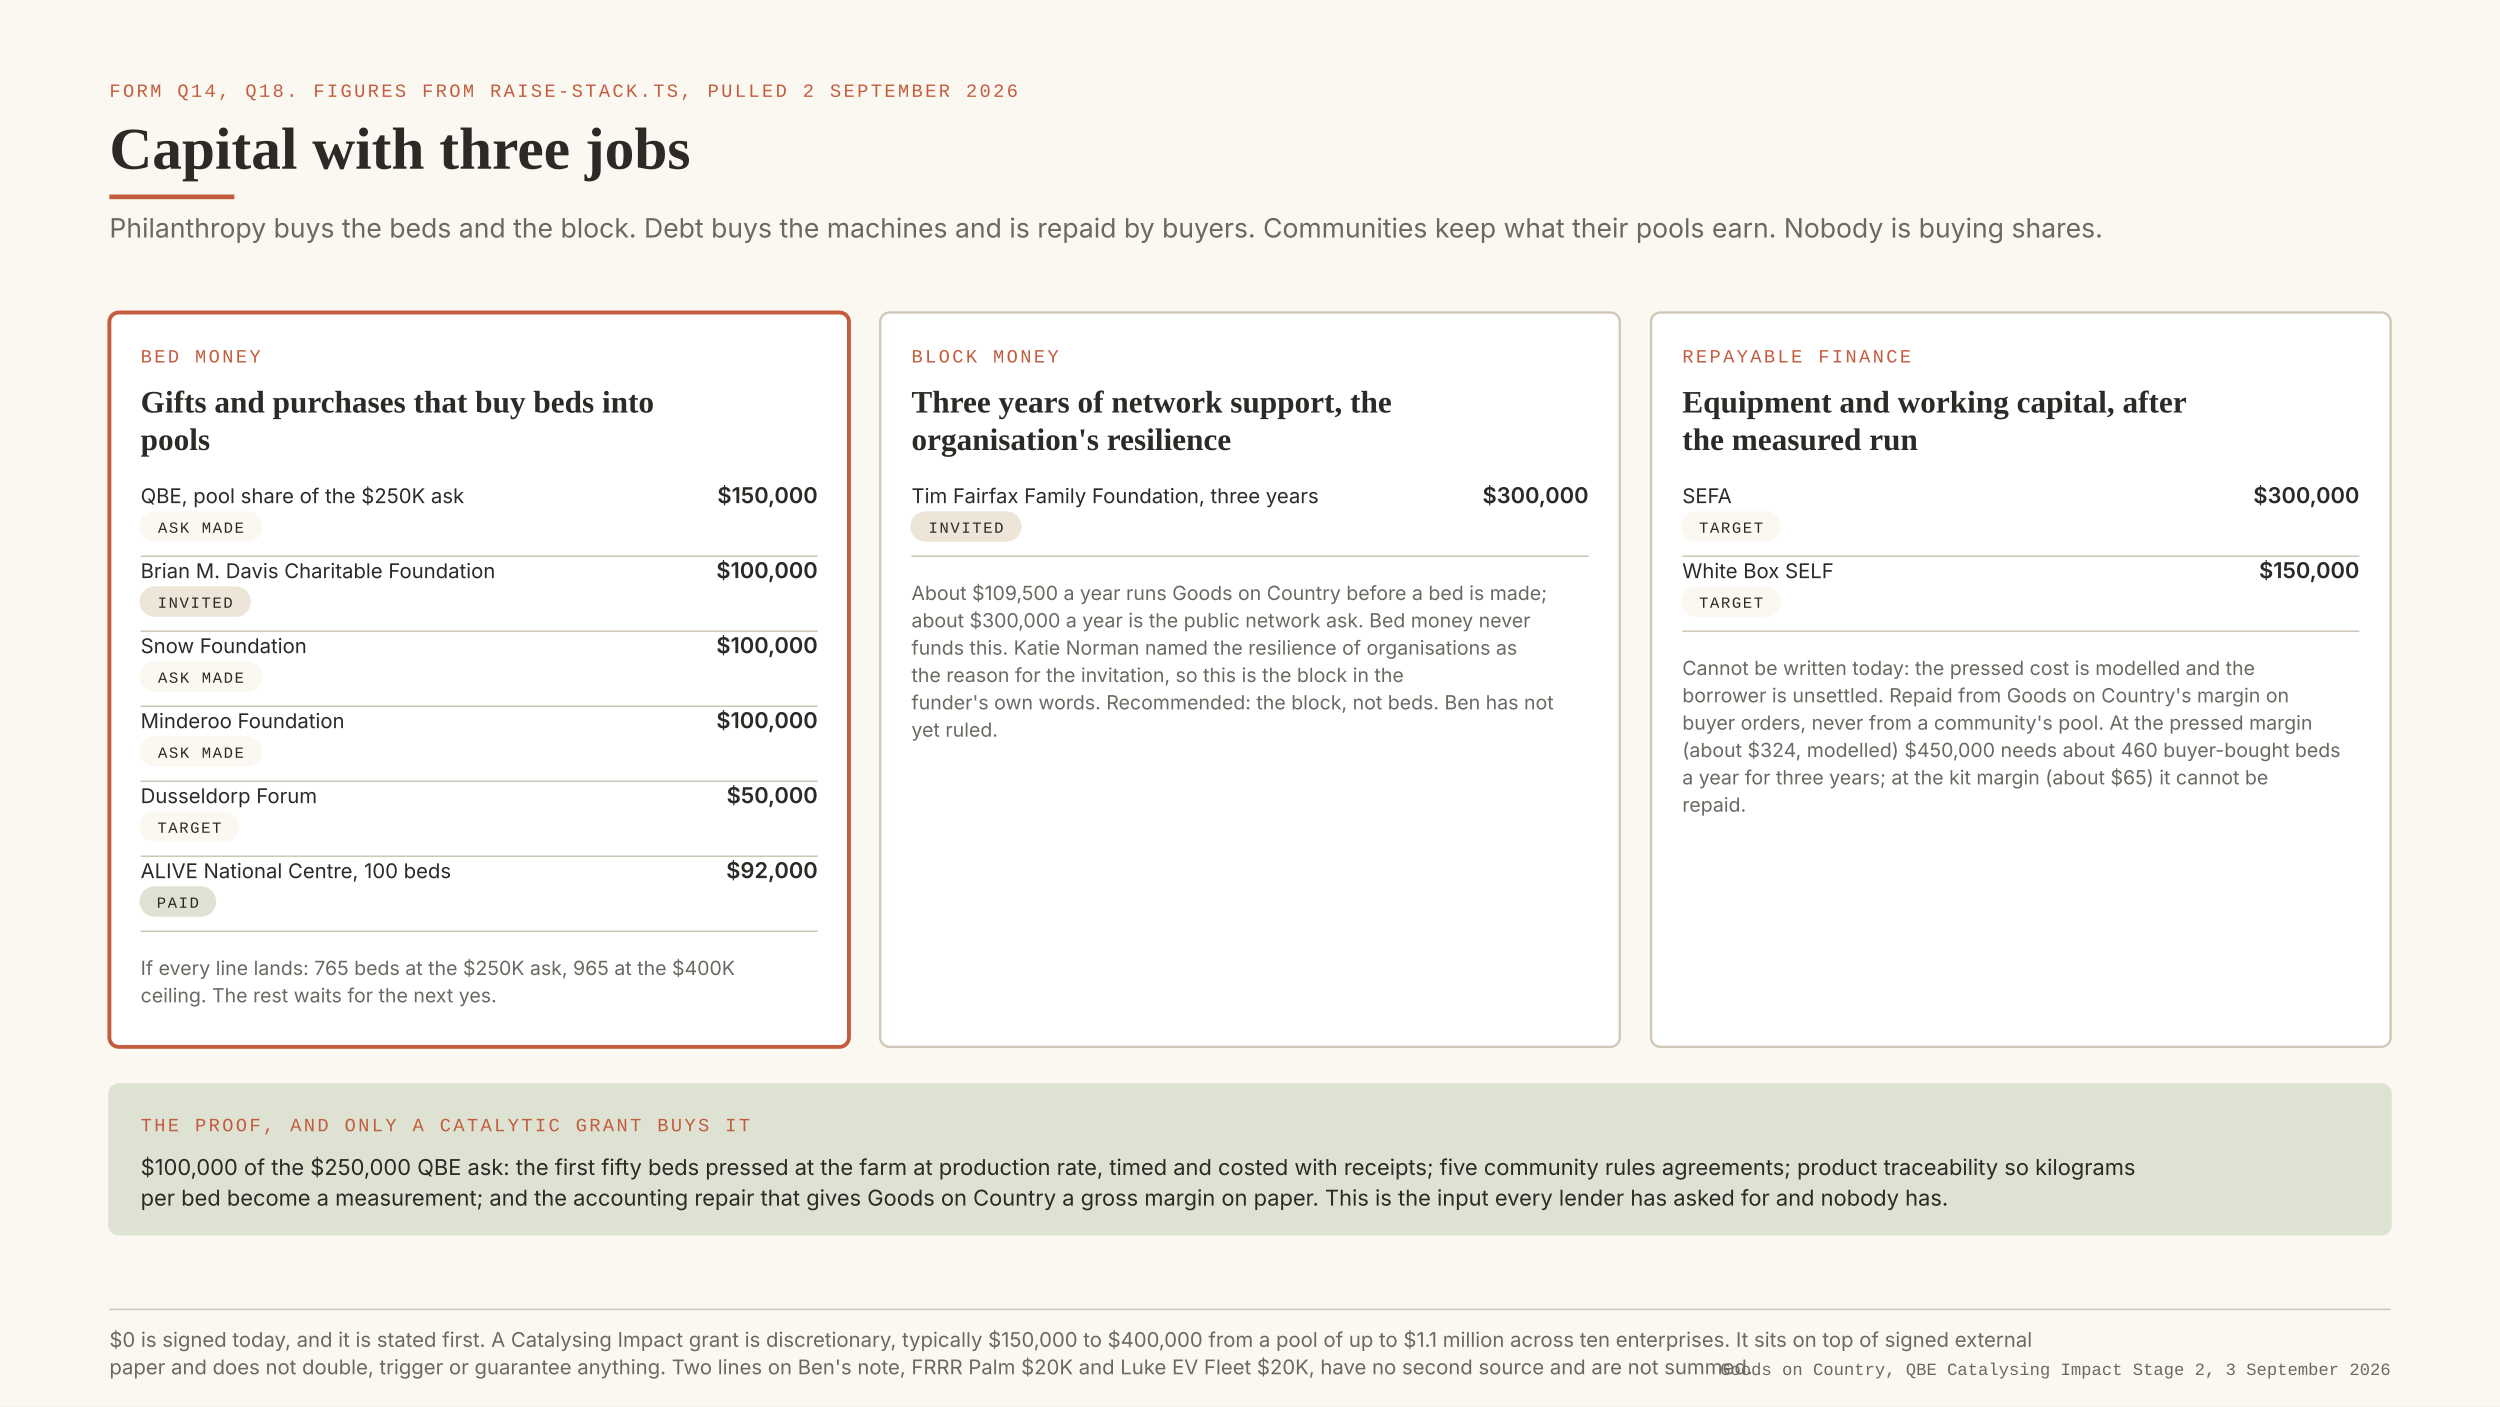
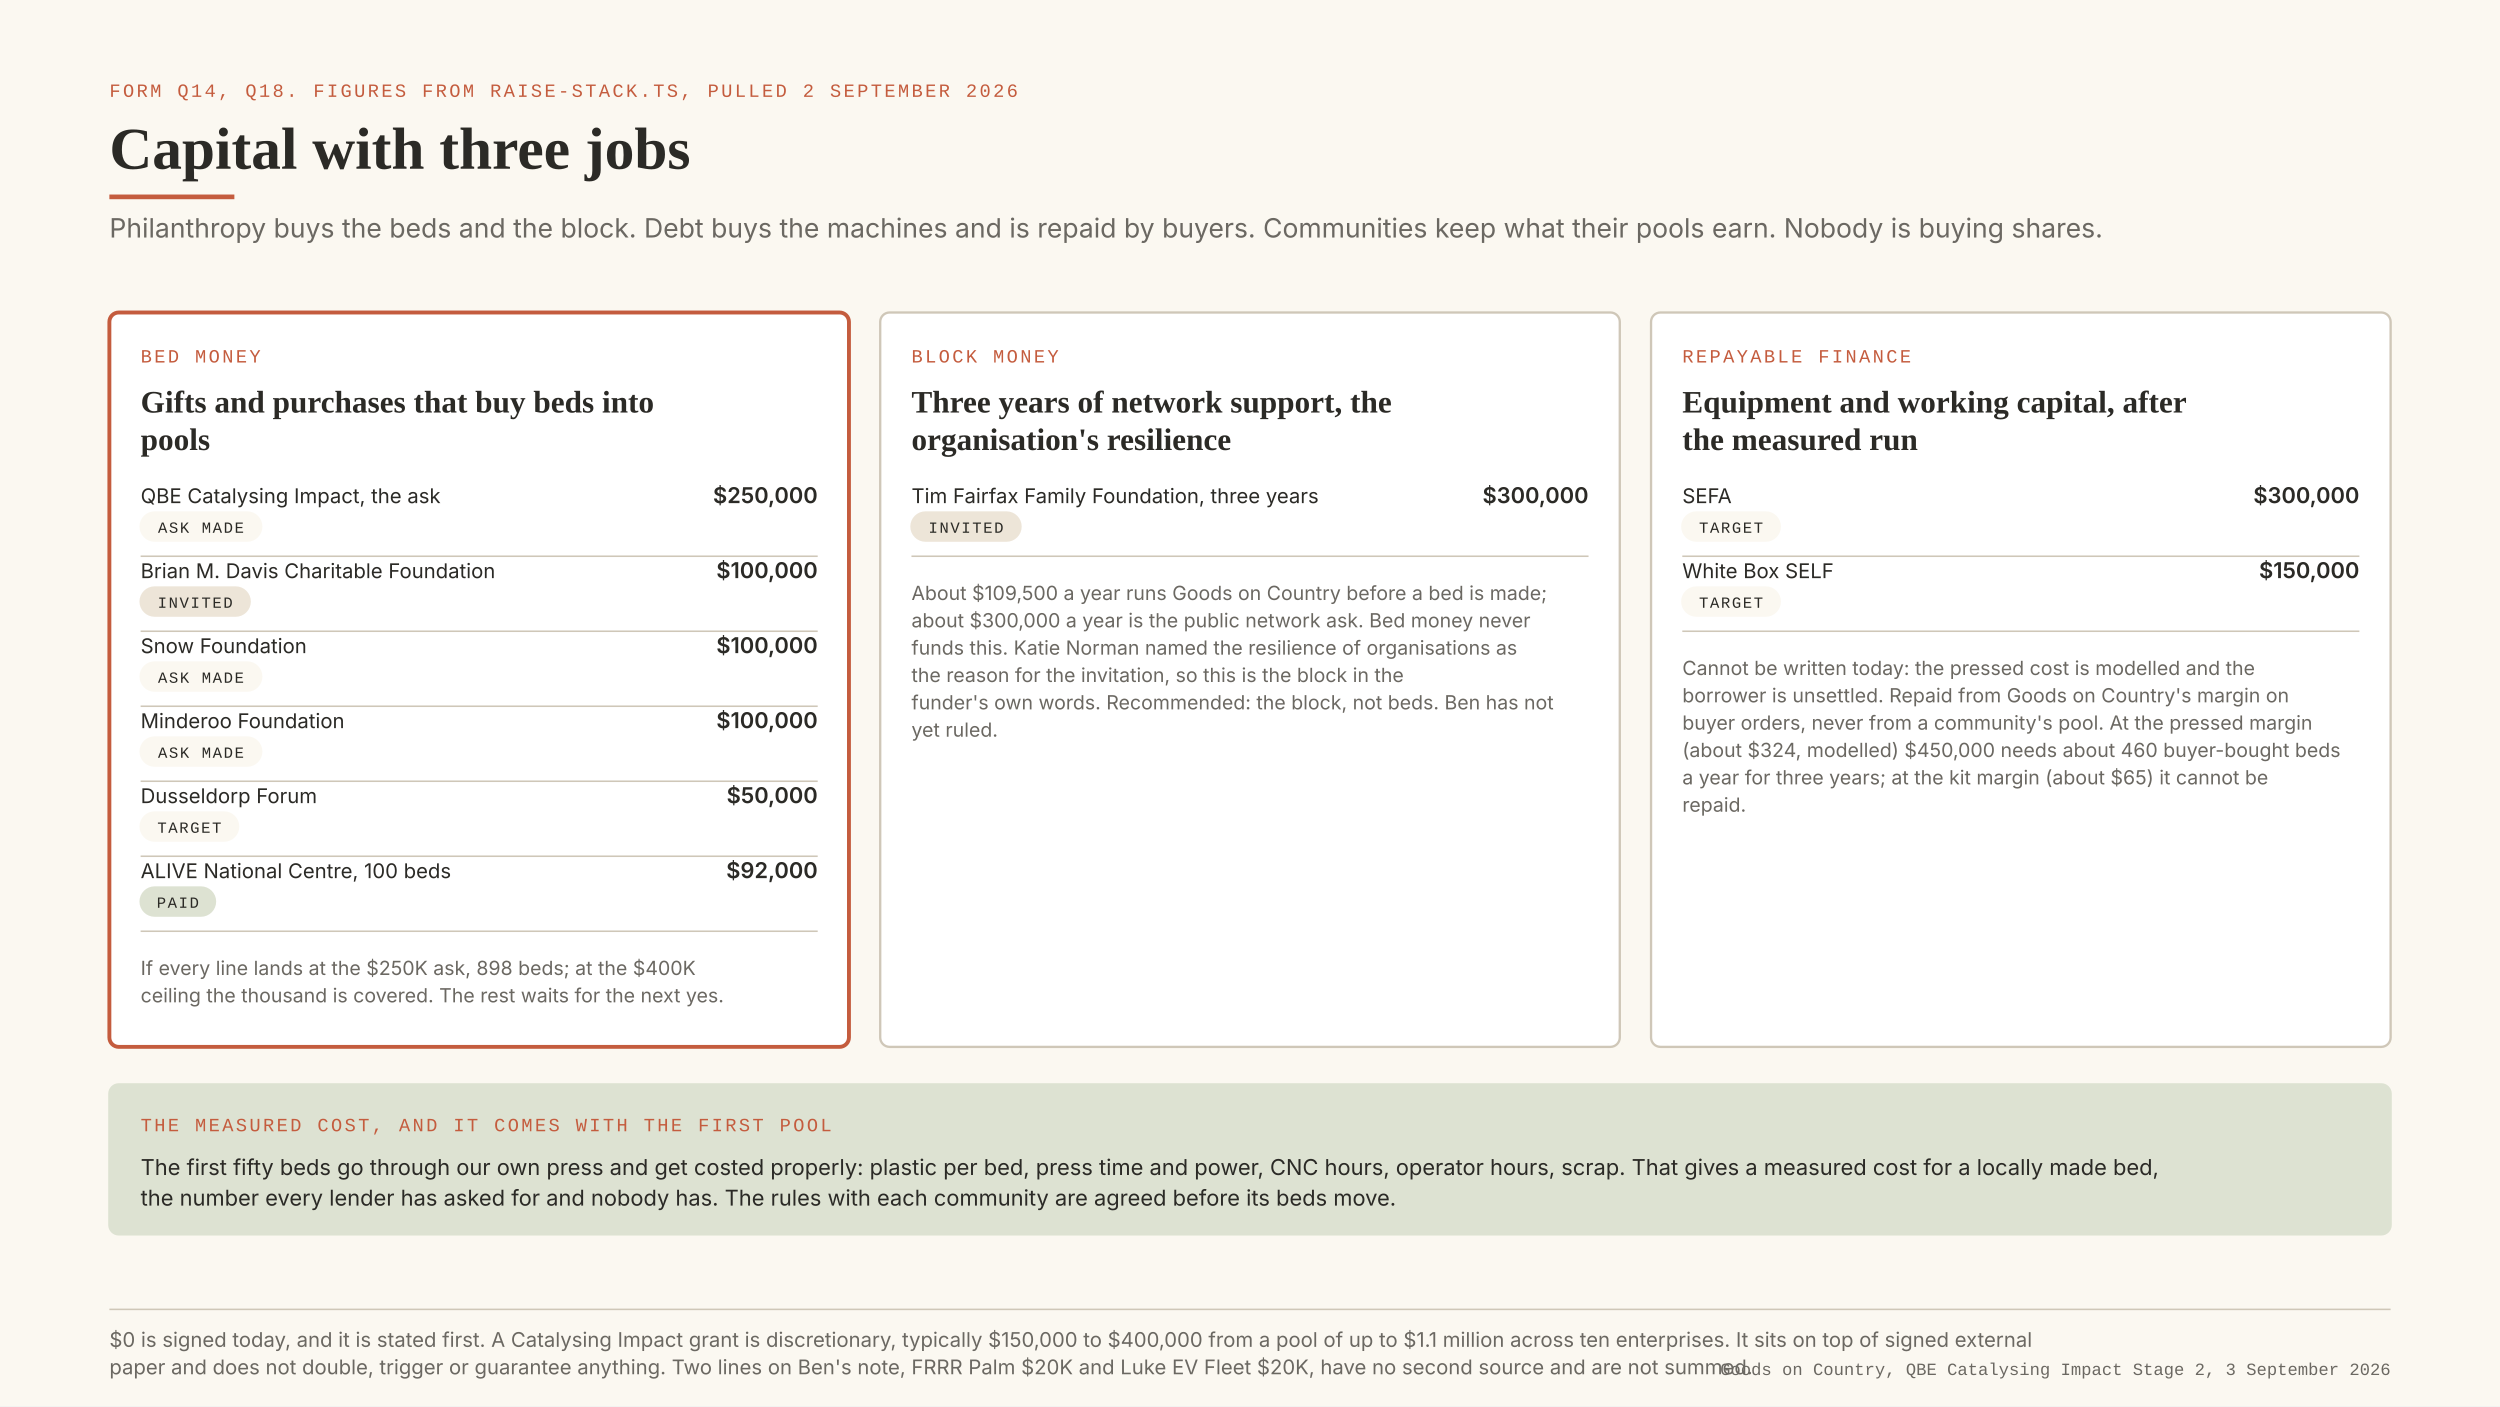
<svg xmlns="http://www.w3.org/2000/svg" width="1600" height="900" viewBox="0 0 1600 900">
  <defs>
    <marker id="ah-t" markerWidth="10" markerHeight="10" refX="8" refY="5" orient="auto" markerUnits="userSpaceOnUse">
      <path d="M0,0 L10,5 L0,10 z" fill="#C45C3E" />
    </marker>
    <marker id="ah-i" markerWidth="10" markerHeight="10" refX="8" refY="5" orient="auto" markerUnits="userSpaceOnUse">
      <path d="M0,0 L10,5 L0,10 z" fill="#2B2A26" />
    </marker>
  </defs>
  <rect width="1600" height="900" fill="#FBF8F1" />
  <text x="70" y="62" font-family="'Roboto Mono', Menlo, 'Courier New', monospace" font-size="12" fill="#C45C3E" font-weight="400" text-anchor="start" letter-spacing="1.5">FORM Q14, Q18. FIGURES FROM RAISE-STACK.TS, PULLED 2 SEPTEMBER 2026</text>
  <text x="70" y="108" font-family="'Playfair Display', Georgia, 'Times New Roman', serif" font-size="38" fill="#2B2A26" font-weight="600" text-anchor="start" letter-spacing="0">Capital with three jobs</text>
  <line x1="70" y1="126" x2="150" y2="126" stroke="#C45C3E" stroke-width="3" />
  <text x="70" y="152" font-family="Inter, 'Helvetica Neue', Helvetica, Arial, sans-serif" font-size="17" fill="#6B6862" font-weight="400" text-anchor="start" letter-spacing="0">Philanthropy buys the beds and the block. Debt buys the machines and is repaid by buyers. Communities keep what their pools earn. Nobody is buying shares.</text>
  <rect x="70" y="200" width="473.333" height="470" rx="6" fill="#FFFFFF" stroke="#C45C3E" stroke-width="2.5" />
  <text x="90" y="232" font-family="'Roboto Mono', Menlo, 'Courier New', monospace" font-size="12" fill="#C45C3E" font-weight="400" text-anchor="start" letter-spacing="1.5">BED MONEY</text>
  <text x="90" y="264" font-family="'Playfair Display', Georgia, 'Times New Roman', serif" font-size="20" fill="#2B2A26" font-weight="600" text-anchor="start" letter-spacing="0">Gifts and purchases that buy beds into</text>
  <text x="90" y="288" font-family="'Playfair Display', Georgia, 'Times New Roman', serif" font-size="20" fill="#2B2A26" font-weight="600" text-anchor="start" letter-spacing="0">pools</text>
-   <text x="90" y="322" font-family="Inter, 'Helvetica Neue', Helvetica, Arial, sans-serif" font-size="13" fill="#2B2A26" font-weight="400" text-anchor="start" letter-spacing="0">QBE, pool share of the $250K ask</text>
-   <text x="523.333" y="322" font-family="Inter, 'Helvetica Neue', Helvetica, Arial, sans-serif" font-size="14" fill="#2B2A26" font-weight="600" text-anchor="end" letter-spacing="0">$150,000</text>
+   <text x="90" y="322" font-family="Inter, 'Helvetica Neue', Helvetica, Arial, sans-serif" font-size="13" fill="#2B2A26" font-weight="400" text-anchor="start" letter-spacing="0">QBE Catalysing Impact, the ask</text>
+   <text x="523.333" y="322" font-family="Inter, 'Helvetica Neue', Helvetica, Arial, sans-serif" font-size="14" fill="#2B2A26" font-weight="600" text-anchor="end" letter-spacing="0">$250,000</text>
  <rect x="90" y="328" width="77.2" height="18" rx="9" fill="#FBF8F1" stroke="#FBF8F1" stroke-width="1.5" />
  <text x="128.6" y="341" font-family="'Roboto Mono', Menlo, 'Courier New', monospace" font-size="10" fill="#2B2A26" font-weight="400" text-anchor="middle" letter-spacing="1">ASK MADE</text>
  <line x1="90" y1="356" x2="523.333" y2="356" stroke="#CFC7B8" stroke-width="1" />
  <text x="90" y="370" font-family="Inter, 'Helvetica Neue', Helvetica, Arial, sans-serif" font-size="13" fill="#2B2A26" font-weight="400" text-anchor="start" letter-spacing="0">Brian M. Davis Charitable Foundation</text>
  <text x="523.333" y="370" font-family="Inter, 'Helvetica Neue', Helvetica, Arial, sans-serif" font-size="14" fill="#2B2A26" font-weight="600" text-anchor="end" letter-spacing="0">$100,000</text>
  <rect x="90" y="376" width="69.8" height="18" rx="9" fill="#EDE5D8" stroke="#EDE5D8" stroke-width="1.5" />
  <text x="124.9" y="389" font-family="'Roboto Mono', Menlo, 'Courier New', monospace" font-size="10" fill="#2B2A26" font-weight="400" text-anchor="middle" letter-spacing="1">INVITED</text>
  <line x1="90" y1="404" x2="523.333" y2="404" stroke="#CFC7B8" stroke-width="1" />
  <text x="90" y="418" font-family="Inter, 'Helvetica Neue', Helvetica, Arial, sans-serif" font-size="13" fill="#2B2A26" font-weight="400" text-anchor="start" letter-spacing="0">Snow Foundation</text>
  <text x="523.333" y="418" font-family="Inter, 'Helvetica Neue', Helvetica, Arial, sans-serif" font-size="14" fill="#2B2A26" font-weight="600" text-anchor="end" letter-spacing="0">$100,000</text>
  <rect x="90" y="424" width="77.2" height="18" rx="9" fill="#FBF8F1" stroke="#FBF8F1" stroke-width="1.5" />
  <text x="128.6" y="437" font-family="'Roboto Mono', Menlo, 'Courier New', monospace" font-size="10" fill="#2B2A26" font-weight="400" text-anchor="middle" letter-spacing="1">ASK MADE</text>
  <line x1="90" y1="452" x2="523.333" y2="452" stroke="#CFC7B8" stroke-width="1" />
  <text x="90" y="466" font-family="Inter, 'Helvetica Neue', Helvetica, Arial, sans-serif" font-size="13" fill="#2B2A26" font-weight="400" text-anchor="start" letter-spacing="0">Minderoo Foundation</text>
  <text x="523.333" y="466" font-family="Inter, 'Helvetica Neue', Helvetica, Arial, sans-serif" font-size="14" fill="#2B2A26" font-weight="600" text-anchor="end" letter-spacing="0">$100,000</text>
  <rect x="90" y="472" width="77.2" height="18" rx="9" fill="#FBF8F1" stroke="#FBF8F1" stroke-width="1.5" />
  <text x="128.6" y="485" font-family="'Roboto Mono', Menlo, 'Courier New', monospace" font-size="10" fill="#2B2A26" font-weight="400" text-anchor="middle" letter-spacing="1">ASK MADE</text>
  <line x1="90" y1="500" x2="523.333" y2="500" stroke="#CFC7B8" stroke-width="1" />
  <text x="90" y="514" font-family="Inter, 'Helvetica Neue', Helvetica, Arial, sans-serif" font-size="13" fill="#2B2A26" font-weight="400" text-anchor="start" letter-spacing="0">Dusseldorp Forum</text>
  <text x="523.333" y="514" font-family="Inter, 'Helvetica Neue', Helvetica, Arial, sans-serif" font-size="14" fill="#2B2A26" font-weight="600" text-anchor="end" letter-spacing="0">$50,000</text>
  <rect x="90" y="520" width="62.4" height="18" rx="9" fill="#FBF8F1" stroke="#FBF8F1" stroke-width="1.5" />
  <text x="121.2" y="533" font-family="'Roboto Mono', Menlo, 'Courier New', monospace" font-size="10" fill="#2B2A26" font-weight="400" text-anchor="middle" letter-spacing="1">TARGET</text>
  <line x1="90" y1="548" x2="523.333" y2="548" stroke="#CFC7B8" stroke-width="1" />
  <text x="90" y="562" font-family="Inter, 'Helvetica Neue', Helvetica, Arial, sans-serif" font-size="13" fill="#2B2A26" font-weight="400" text-anchor="start" letter-spacing="0">ALIVE National Centre, 100 beds</text>
  <text x="523.333" y="562" font-family="Inter, 'Helvetica Neue', Helvetica, Arial, sans-serif" font-size="14" fill="#2B2A26" font-weight="600" text-anchor="end" letter-spacing="0">$92,000</text>
  <rect x="90" y="568" width="47.6" height="18" rx="9" fill="#DDE2D2" stroke="#DDE2D2" stroke-width="1.5" />
  <text x="113.8" y="581" font-family="'Roboto Mono', Menlo, 'Courier New', monospace" font-size="10" fill="#2B2A26" font-weight="400" text-anchor="middle" letter-spacing="1">PAID</text>
  <line x1="90" y1="596" x2="523.333" y2="596" stroke="#CFC7B8" stroke-width="1" />
-   <text x="90" y="624" font-family="Inter, 'Helvetica Neue', Helvetica, Arial, sans-serif" font-size="12.5" fill="#6B6862" font-weight="400" text-anchor="start" letter-spacing="0">If every line lands: 765 beds at the $250K ask, 965 at the $400K</text>
-   <text x="90" y="641.5" font-family="Inter, 'Helvetica Neue', Helvetica, Arial, sans-serif" font-size="12.5" fill="#6B6862" font-weight="400" text-anchor="start" letter-spacing="0">ceiling. The rest waits for the next yes.</text>
+   <text x="90" y="624" font-family="Inter, 'Helvetica Neue', Helvetica, Arial, sans-serif" font-size="12.5" fill="#6B6862" font-weight="400" text-anchor="start" letter-spacing="0">If every line lands at the $250K ask, 898 beds; at the $400K</text>
+   <text x="90" y="641.5" font-family="Inter, 'Helvetica Neue', Helvetica, Arial, sans-serif" font-size="12.5" fill="#6B6862" font-weight="400" text-anchor="start" letter-spacing="0">ceiling the thousand is covered. The rest waits for the next yes.</text>
  <rect x="563.333" y="200" width="473.333" height="470" rx="6" fill="#FFFFFF" stroke="#CFC7B8" stroke-width="1.5" />
  <text x="583.333" y="232" font-family="'Roboto Mono', Menlo, 'Courier New', monospace" font-size="12" fill="#C45C3E" font-weight="400" text-anchor="start" letter-spacing="1.5">BLOCK MONEY</text>
  <text x="583.333" y="264" font-family="'Playfair Display', Georgia, 'Times New Roman', serif" font-size="20" fill="#2B2A26" font-weight="600" text-anchor="start" letter-spacing="0">Three years of network support, the</text>
  <text x="583.333" y="288" font-family="'Playfair Display', Georgia, 'Times New Roman', serif" font-size="20" fill="#2B2A26" font-weight="600" text-anchor="start" letter-spacing="0">organisation's resilience</text>
  <text x="583.333" y="322" font-family="Inter, 'Helvetica Neue', Helvetica, Arial, sans-serif" font-size="13" fill="#2B2A26" font-weight="400" text-anchor="start" letter-spacing="0">Tim Fairfax Family Foundation, three years</text>
  <text x="1016.667" y="322" font-family="Inter, 'Helvetica Neue', Helvetica, Arial, sans-serif" font-size="14" fill="#2B2A26" font-weight="600" text-anchor="end" letter-spacing="0">$300,000</text>
  <rect x="583.333" y="328" width="69.8" height="18" rx="9" fill="#EDE5D8" stroke="#EDE5D8" stroke-width="1.5" />
  <text x="618.233" y="341" font-family="'Roboto Mono', Menlo, 'Courier New', monospace" font-size="10" fill="#2B2A26" font-weight="400" text-anchor="middle" letter-spacing="1">INVITED</text>
  <line x1="583.333" y1="356" x2="1016.667" y2="356" stroke="#CFC7B8" stroke-width="1" />
  <text x="583.333" y="384" font-family="Inter, 'Helvetica Neue', Helvetica, Arial, sans-serif" font-size="12.5" fill="#6B6862" font-weight="400" text-anchor="start" letter-spacing="0">About $109,500 a year runs Goods on Country before a bed is made;</text>
  <text x="583.333" y="401.5" font-family="Inter, 'Helvetica Neue', Helvetica, Arial, sans-serif" font-size="12.5" fill="#6B6862" font-weight="400" text-anchor="start" letter-spacing="0">about $300,000 a year is the public network ask. Bed money never</text>
  <text x="583.333" y="419" font-family="Inter, 'Helvetica Neue', Helvetica, Arial, sans-serif" font-size="12.5" fill="#6B6862" font-weight="400" text-anchor="start" letter-spacing="0">funds this. Katie Norman named the resilience of organisations as</text>
  <text x="583.333" y="436.5" font-family="Inter, 'Helvetica Neue', Helvetica, Arial, sans-serif" font-size="12.5" fill="#6B6862" font-weight="400" text-anchor="start" letter-spacing="0">the reason for the invitation, so this is the block in the</text>
  <text x="583.333" y="454" font-family="Inter, 'Helvetica Neue', Helvetica, Arial, sans-serif" font-size="12.5" fill="#6B6862" font-weight="400" text-anchor="start" letter-spacing="0">funder's own words. Recommended: the block, not beds. Ben has not</text>
  <text x="583.333" y="471.5" font-family="Inter, 'Helvetica Neue', Helvetica, Arial, sans-serif" font-size="12.5" fill="#6B6862" font-weight="400" text-anchor="start" letter-spacing="0">yet ruled.</text>
  <rect x="1056.667" y="200" width="473.333" height="470" rx="6" fill="#FFFFFF" stroke="#CFC7B8" stroke-width="1.5" />
  <text x="1076.667" y="232" font-family="'Roboto Mono', Menlo, 'Courier New', monospace" font-size="12" fill="#C45C3E" font-weight="400" text-anchor="start" letter-spacing="1.5">REPAYABLE FINANCE</text>
  <text x="1076.667" y="264" font-family="'Playfair Display', Georgia, 'Times New Roman', serif" font-size="20" fill="#2B2A26" font-weight="600" text-anchor="start" letter-spacing="0">Equipment and working capital, after</text>
  <text x="1076.667" y="288" font-family="'Playfair Display', Georgia, 'Times New Roman', serif" font-size="20" fill="#2B2A26" font-weight="600" text-anchor="start" letter-spacing="0">the measured run</text>
  <text x="1076.667" y="322" font-family="Inter, 'Helvetica Neue', Helvetica, Arial, sans-serif" font-size="13" fill="#2B2A26" font-weight="400" text-anchor="start" letter-spacing="0">SEFA</text>
  <text x="1510" y="322" font-family="Inter, 'Helvetica Neue', Helvetica, Arial, sans-serif" font-size="14" fill="#2B2A26" font-weight="600" text-anchor="end" letter-spacing="0">$300,000</text>
  <rect x="1076.667" y="328" width="62.4" height="18" rx="9" fill="#FBF8F1" stroke="#FBF8F1" stroke-width="1.5" />
  <text x="1107.867" y="341" font-family="'Roboto Mono', Menlo, 'Courier New', monospace" font-size="10" fill="#2B2A26" font-weight="400" text-anchor="middle" letter-spacing="1">TARGET</text>
  <line x1="1076.667" y1="356" x2="1510" y2="356" stroke="#CFC7B8" stroke-width="1" />
  <text x="1076.667" y="370" font-family="Inter, 'Helvetica Neue', Helvetica, Arial, sans-serif" font-size="13" fill="#2B2A26" font-weight="400" text-anchor="start" letter-spacing="0">White Box SELF</text>
  <text x="1510" y="370" font-family="Inter, 'Helvetica Neue', Helvetica, Arial, sans-serif" font-size="14" fill="#2B2A26" font-weight="600" text-anchor="end" letter-spacing="0">$150,000</text>
  <rect x="1076.667" y="376" width="62.4" height="18" rx="9" fill="#FBF8F1" stroke="#FBF8F1" stroke-width="1.5" />
  <text x="1107.867" y="389" font-family="'Roboto Mono', Menlo, 'Courier New', monospace" font-size="10" fill="#2B2A26" font-weight="400" text-anchor="middle" letter-spacing="1">TARGET</text>
  <line x1="1076.667" y1="404" x2="1510" y2="404" stroke="#CFC7B8" stroke-width="1" />
  <text x="1076.667" y="432" font-family="Inter, 'Helvetica Neue', Helvetica, Arial, sans-serif" font-size="12.5" fill="#6B6862" font-weight="400" text-anchor="start" letter-spacing="0">Cannot be written today: the pressed cost is modelled and the</text>
  <text x="1076.667" y="449.5" font-family="Inter, 'Helvetica Neue', Helvetica, Arial, sans-serif" font-size="12.5" fill="#6B6862" font-weight="400" text-anchor="start" letter-spacing="0">borrower is unsettled. Repaid from Goods on Country's margin on</text>
  <text x="1076.667" y="467" font-family="Inter, 'Helvetica Neue', Helvetica, Arial, sans-serif" font-size="12.5" fill="#6B6862" font-weight="400" text-anchor="start" letter-spacing="0">buyer orders, never from a community's pool. At the pressed margin</text>
  <text x="1076.667" y="484.5" font-family="Inter, 'Helvetica Neue', Helvetica, Arial, sans-serif" font-size="12.5" fill="#6B6862" font-weight="400" text-anchor="start" letter-spacing="0">(about $324, modelled) $450,000 needs about 460 buyer-bought beds</text>
  <text x="1076.667" y="502" font-family="Inter, 'Helvetica Neue', Helvetica, Arial, sans-serif" font-size="12.5" fill="#6B6862" font-weight="400" text-anchor="start" letter-spacing="0">a year for three years; at the kit margin (about $65) it cannot be</text>
  <text x="1076.667" y="519.5" font-family="Inter, 'Helvetica Neue', Helvetica, Arial, sans-serif" font-size="12.5" fill="#6B6862" font-weight="400" text-anchor="start" letter-spacing="0">repaid.</text>
  <rect x="70" y="694" width="1460" height="96" rx="6" fill="#DDE2D2" stroke="#DDE2D2" stroke-width="1.5" />
-   <text x="90" y="724" font-family="'Roboto Mono', Menlo, 'Courier New', monospace" font-size="12" fill="#C45C3E" font-weight="400" text-anchor="start" letter-spacing="1.5">THE PROOF, AND ONLY A CATALYTIC GRANT BUYS IT</text>
-   <text x="90" y="752" font-family="Inter, 'Helvetica Neue', Helvetica, Arial, sans-serif" font-size="14" fill="#2B2A26" font-weight="400" text-anchor="start" letter-spacing="0">$100,000 of the $250,000 QBE ask: the first fifty beds pressed at the farm at production rate, timed and costed with receipts; five community rules agreements; product traceability so kilograms</text>
-   <text x="90" y="771.6" font-family="Inter, 'Helvetica Neue', Helvetica, Arial, sans-serif" font-size="14" fill="#2B2A26" font-weight="400" text-anchor="start" letter-spacing="0">per bed become a measurement; and the accounting repair that gives Goods on Country a gross margin on paper. This is the input every lender has asked for and nobody has.</text>
+   <text x="90" y="724" font-family="'Roboto Mono', Menlo, 'Courier New', monospace" font-size="12" fill="#C45C3E" font-weight="400" text-anchor="start" letter-spacing="1.5">THE MEASURED COST, AND IT COMES WITH THE FIRST POOL</text>
+   <text x="90" y="752" font-family="Inter, 'Helvetica Neue', Helvetica, Arial, sans-serif" font-size="14" fill="#2B2A26" font-weight="400" text-anchor="start" letter-spacing="0">The first fifty beds go through our own press and get costed properly: plastic per bed, press time and power, CNC hours, operator hours, scrap. That gives a measured cost for a locally made bed,</text>
+   <text x="90" y="771.6" font-family="Inter, 'Helvetica Neue', Helvetica, Arial, sans-serif" font-size="14" fill="#2B2A26" font-weight="400" text-anchor="start" letter-spacing="0">the number every lender has asked for and nobody has. The rules with each community are agreed before its beds move.</text>
  <line x1="70" y1="838" x2="1530" y2="838" stroke="#CFC7B8" stroke-width="1" />
  <text x="70" y="862" font-family="Inter, 'Helvetica Neue', Helvetica, Arial, sans-serif" font-size="13" fill="#6B6862" font-weight="400" text-anchor="start" letter-spacing="0">$0 is signed today, and it is stated first. A Catalysing Impact grant is discretionary, typically $150,000 to $400,000 from a pool of up to $1.1 million across ten enterprises. It sits on top of signed external</text>
  <text x="70" y="879.55" font-family="Inter, 'Helvetica Neue', Helvetica, Arial, sans-serif" font-size="13" fill="#6B6862" font-weight="400" text-anchor="start" letter-spacing="0">paper and does not double, trigger or guarantee anything. Two lines on Ben's note, FRRR Palm $20K and Luke EV Fleet $20K, have no second source and are not summed.</text>
  <text x="1530" y="880" font-family="'Roboto Mono', Menlo, 'Courier New', monospace" font-size="11" fill="#6B6862" font-weight="400" text-anchor="end" letter-spacing="0">Goods on Country, QBE Catalysing Impact Stage 2, 3 September 2026</text>
</svg>
